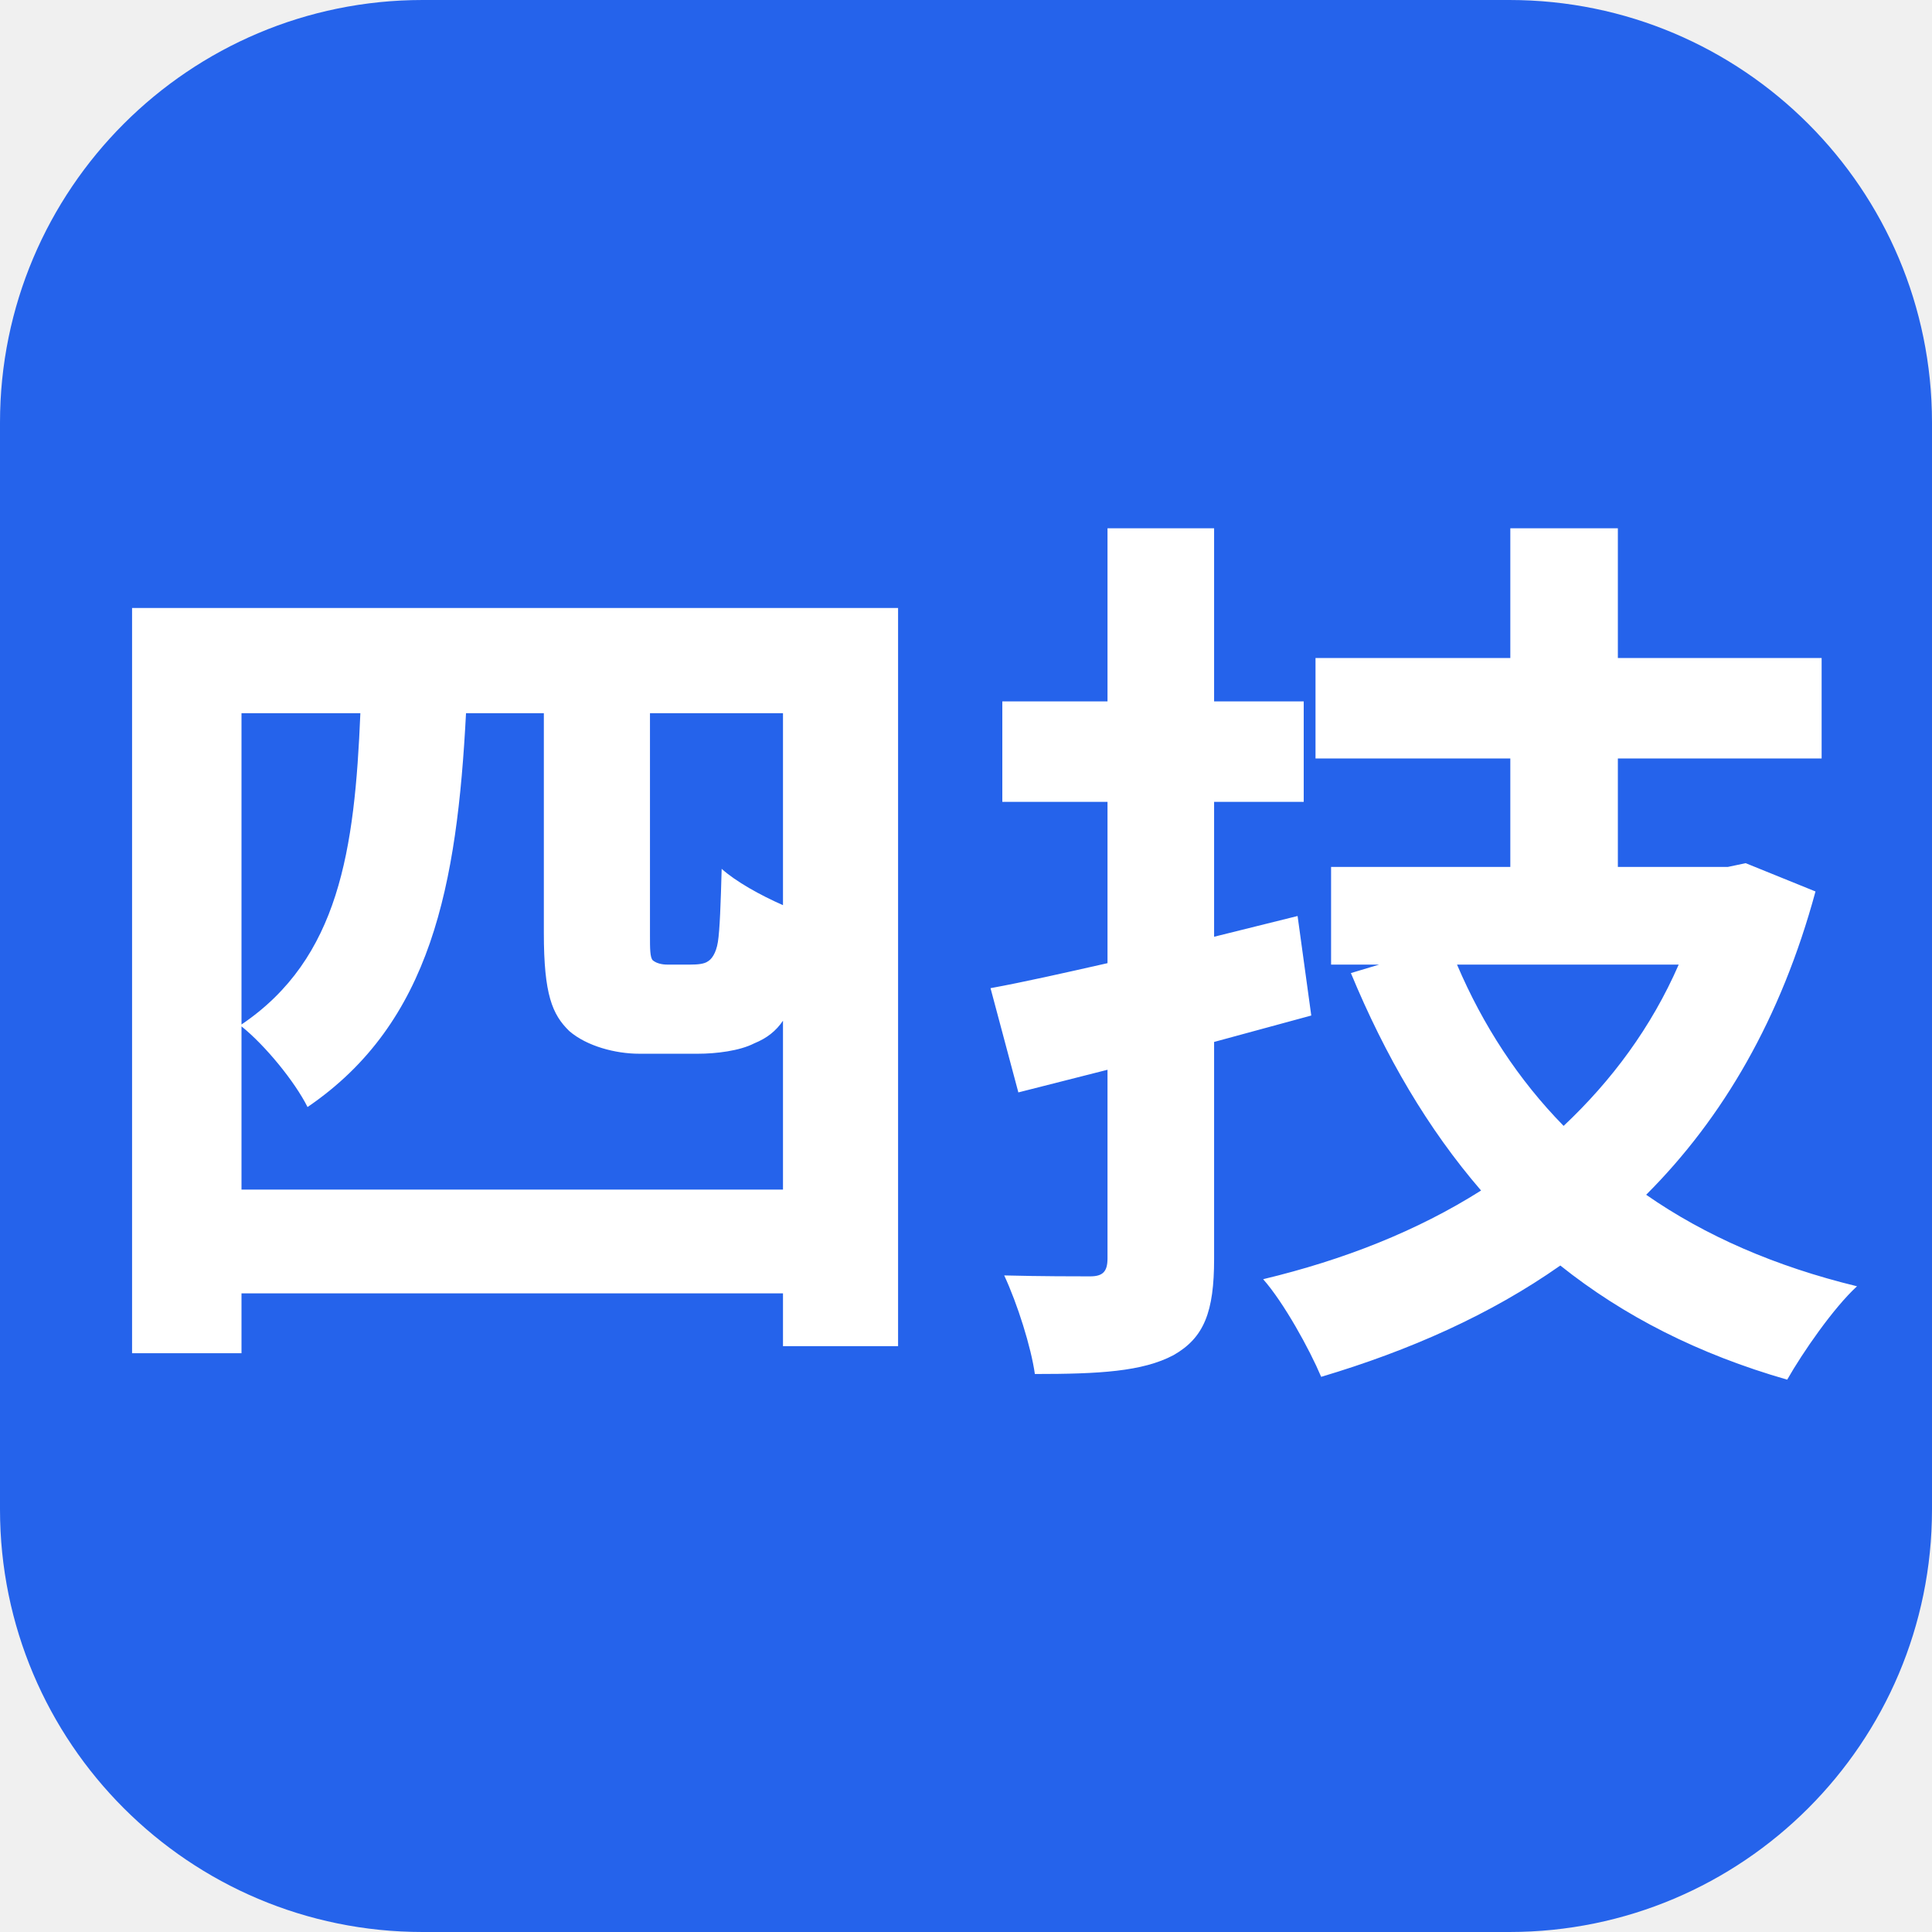
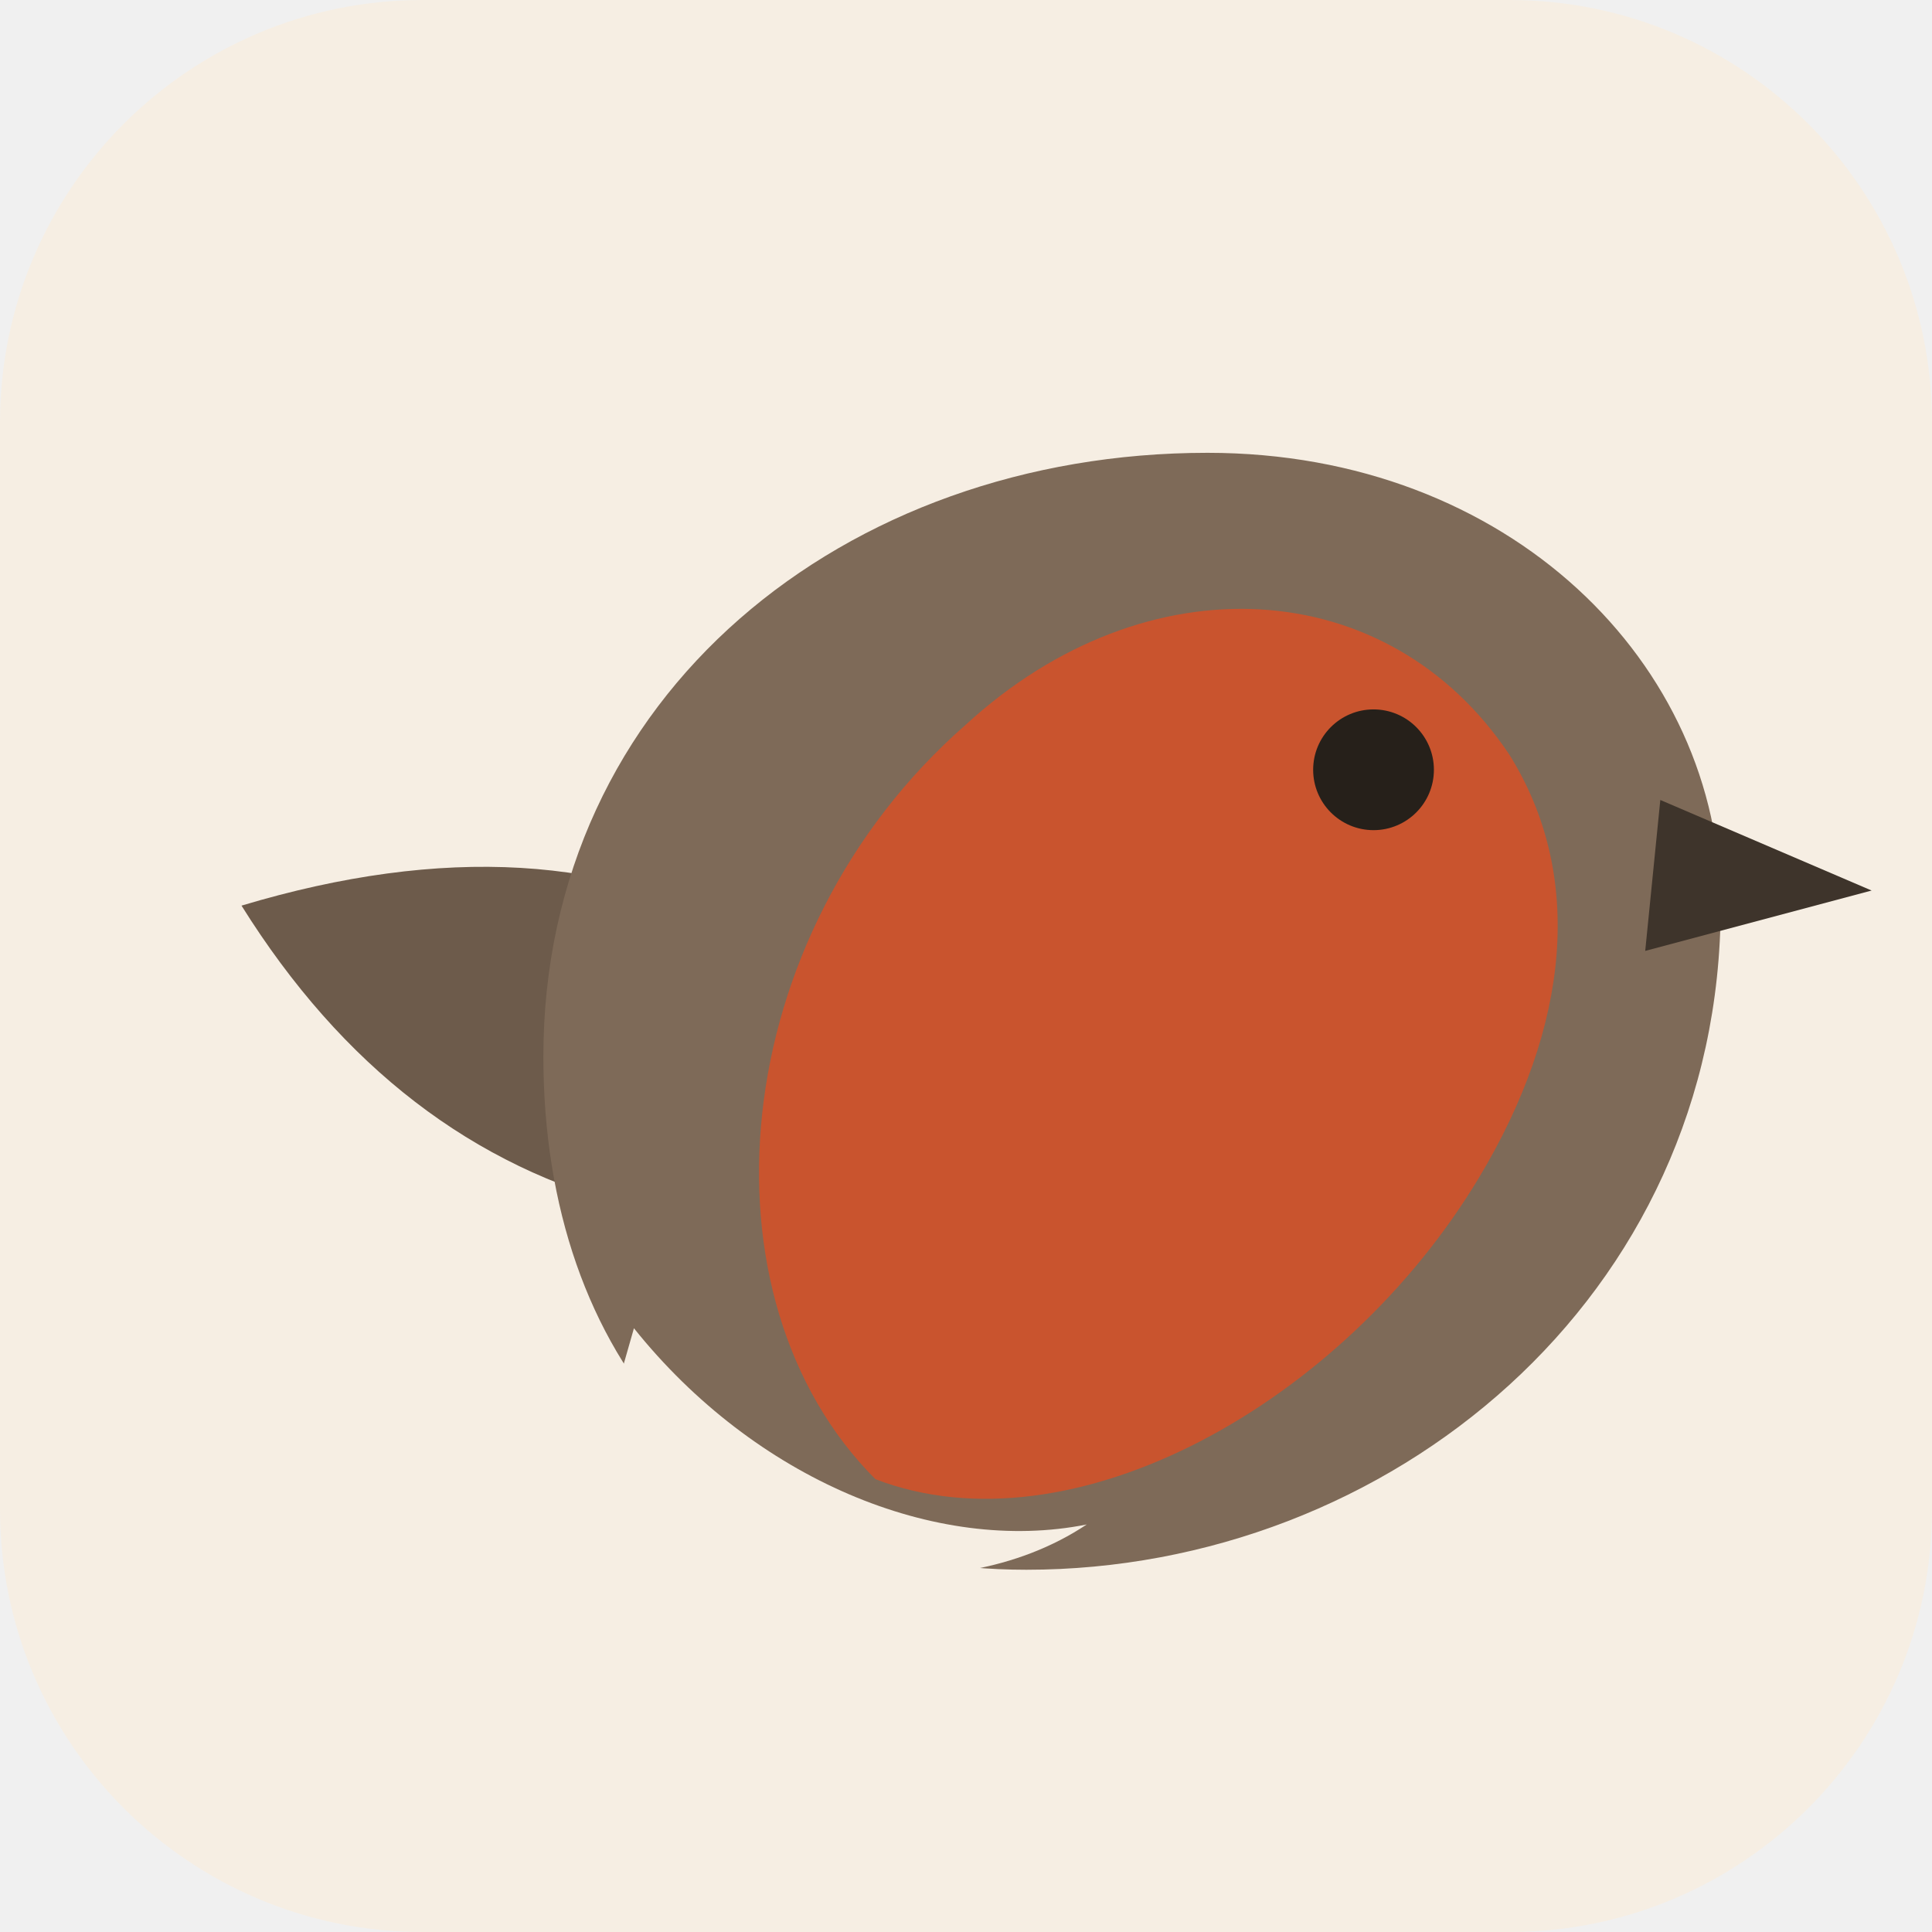
<svg xmlns="http://www.w3.org/2000/svg" viewBox="0 0 64 64">
-   <rect width="64" height="64" rx="14" fill="#2563eb" />
-   <text x="32" y="43" font-family="system-ui, -apple-system, 'PingFang SC', sans-serif" font-size="30" font-weight="600" fill="#ffffff" text-anchor="middle">四技</text>
+   <rect width="64" height="64" rx="14" fill="#F6EEE3" />
+   <path d="M8 30 Q18 27 25 31 L21 40 Q13 38 8 30 Z" fill="#6D5B4B" />
+   <path d="M18 35 C18 23 28 15 40 15 C50 15 57 22 57 30 C57 43 46 52 34 52 C24 52 18 45 18 35 Z" fill="#7E6A58" />
+   <path d="M29 49 C23 43 24 31 32 24 C38 18.5 46 19 50 25 C52.5 29 52 34 49 39 C44.5 46.5 35.5 51.5 29 49 Z" fill="#C9542E" />
+   <path d="M21 44 C25 49 31 51.5 36 50.5 C31.5 53.5 24 52.5 20 47.5 Z" fill="#F6EEE3" />
+   <circle cx="45.5" cy="25.5" r="2" fill="#26201A" />
+   <path d="M55 26.5 L62 29.5 L54.5 31.5 Z" fill="#3E342B" />
</svg>
